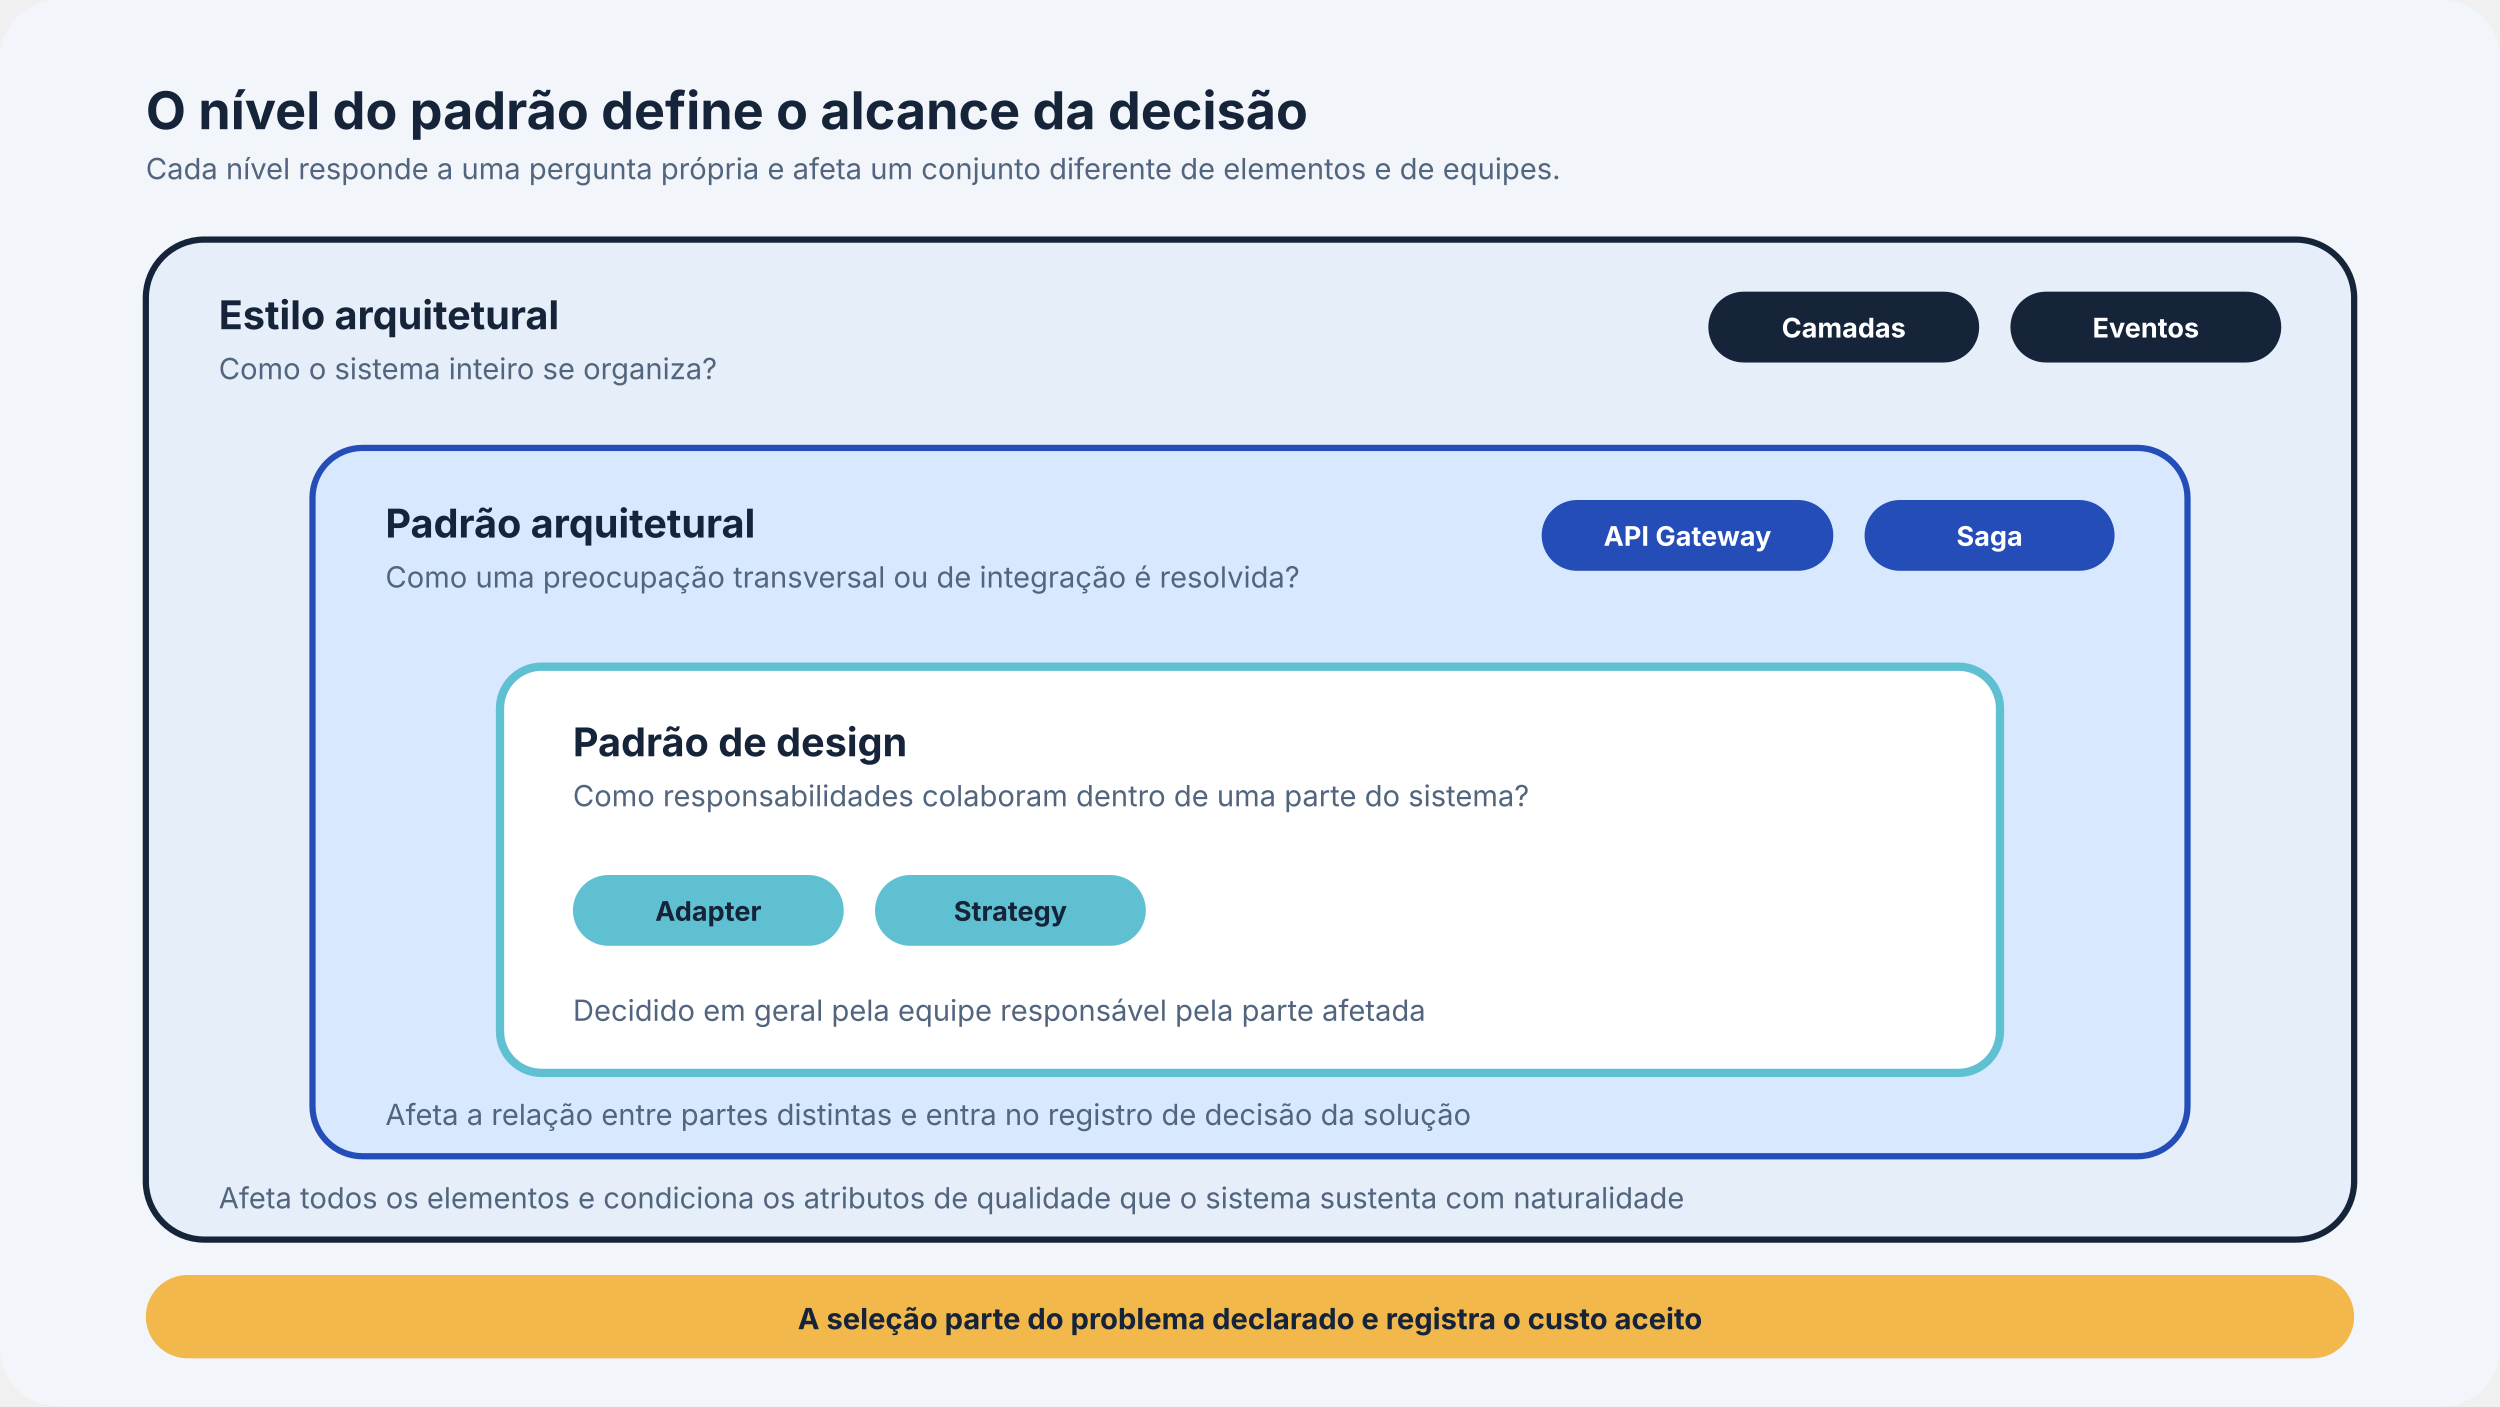
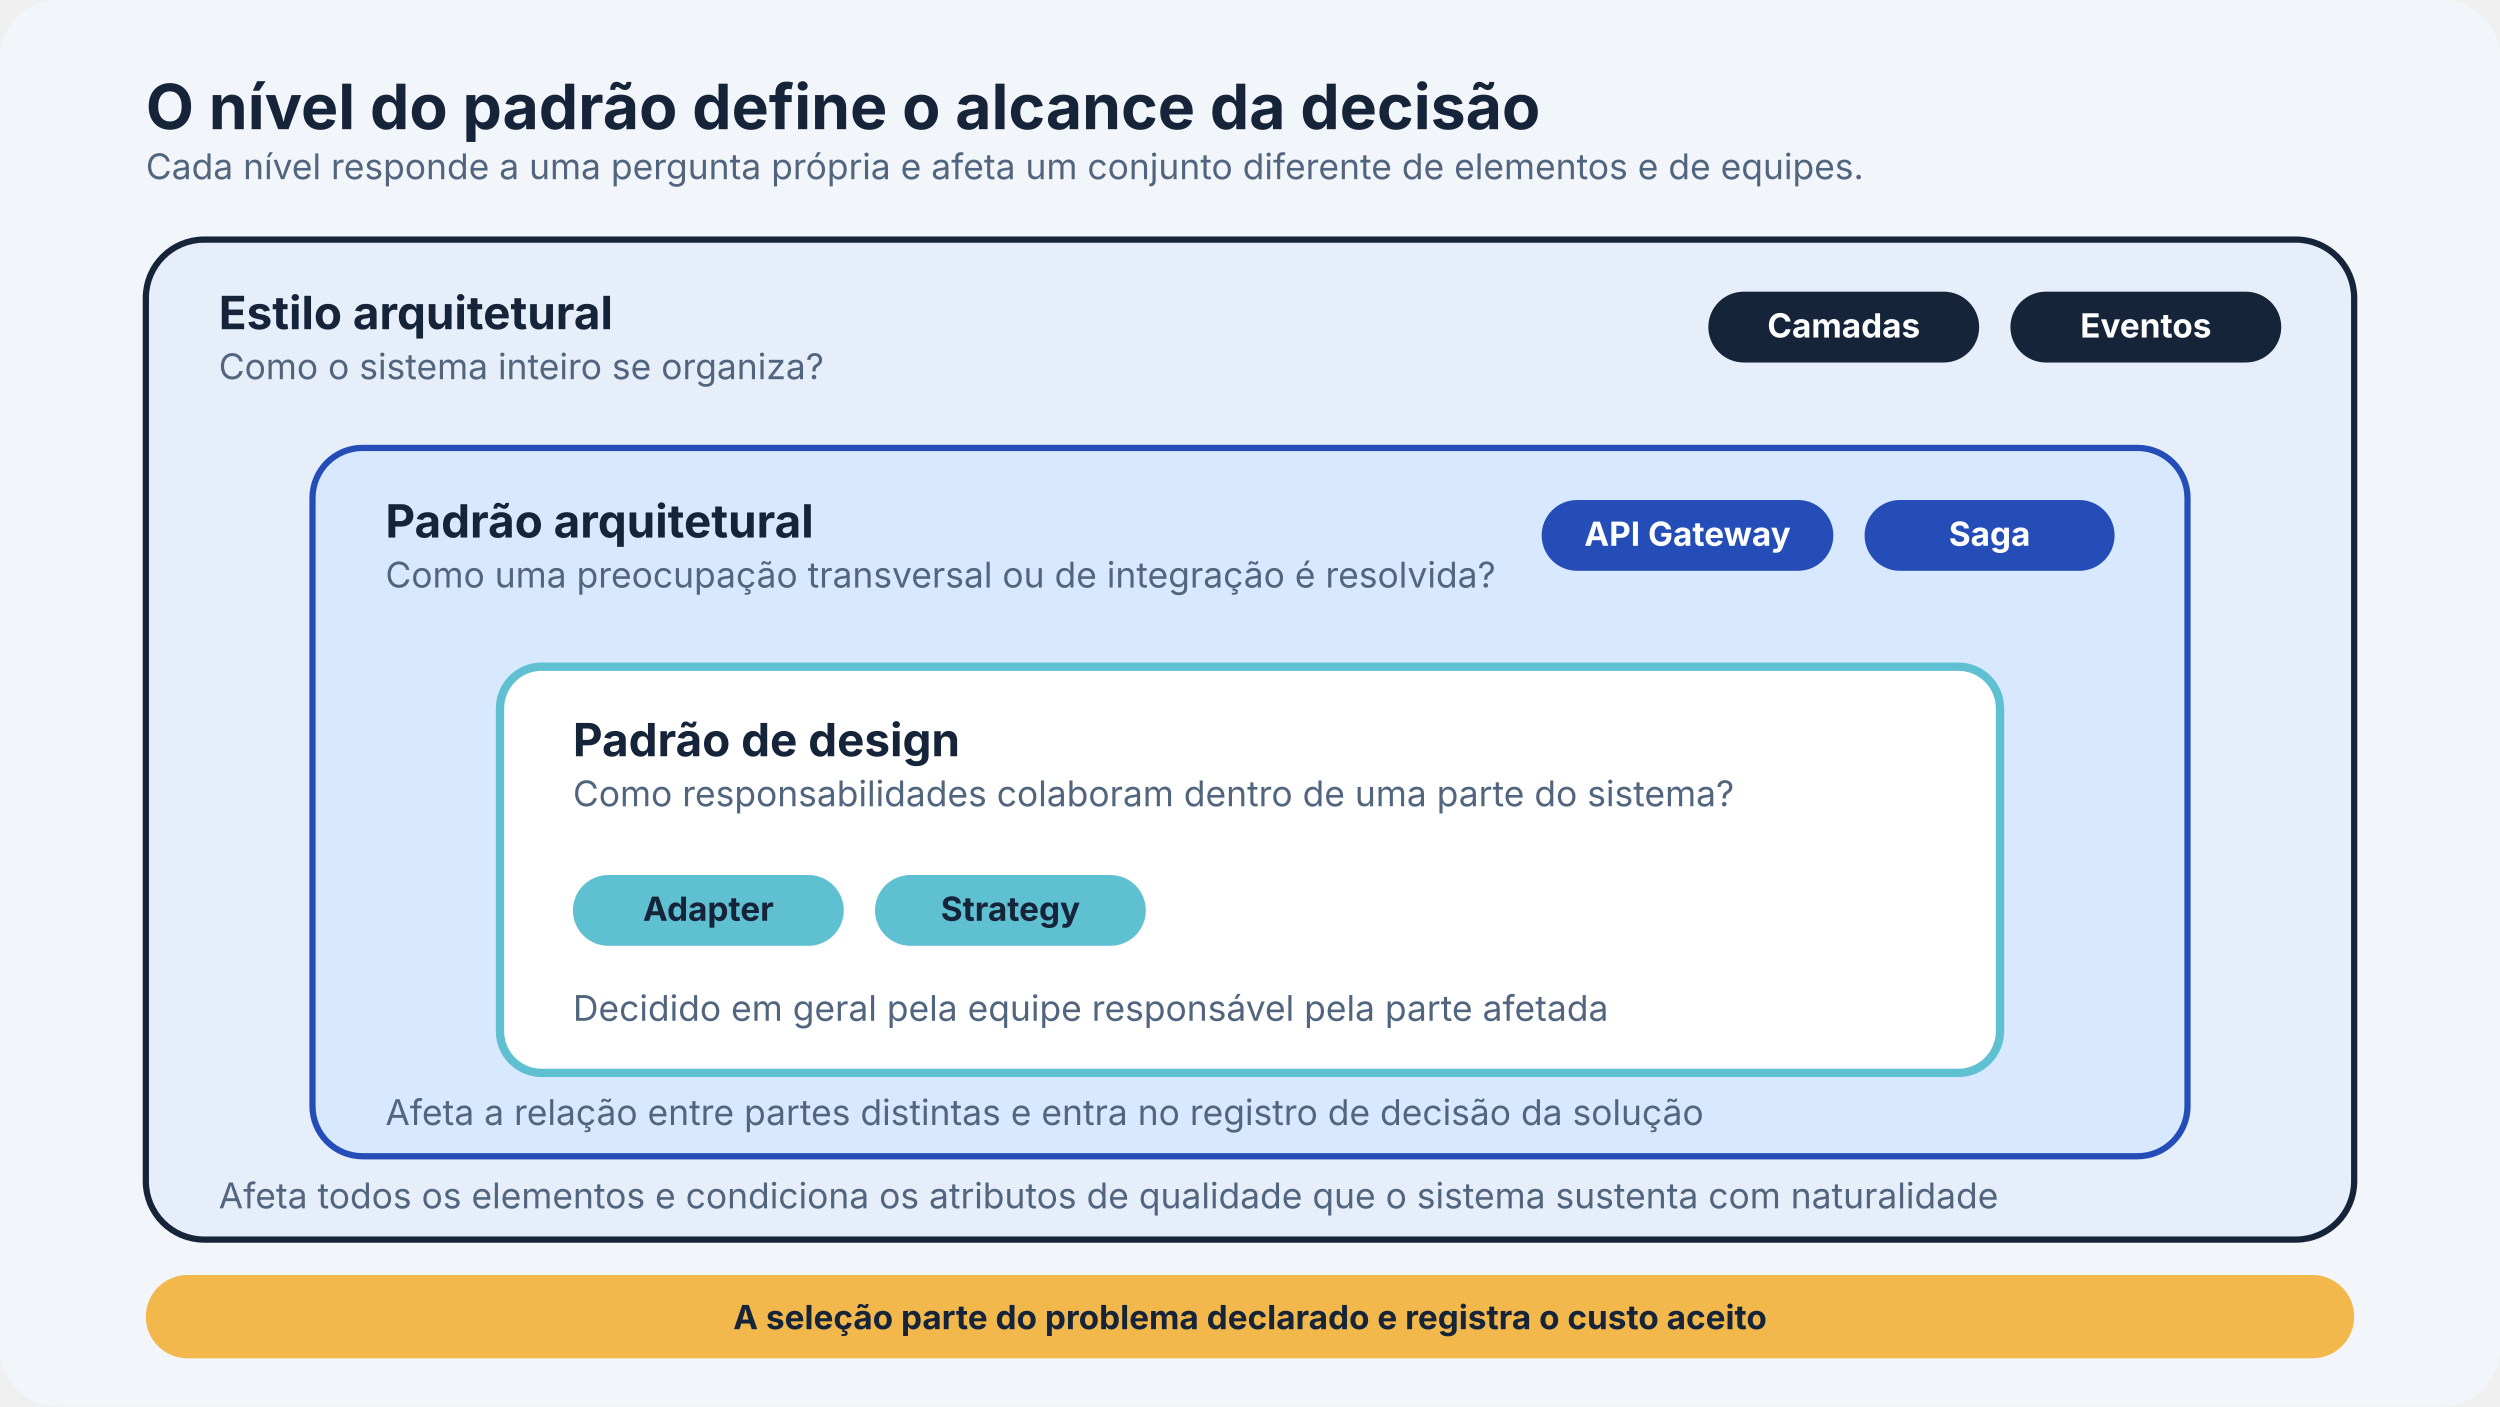
<svg xmlns="http://www.w3.org/2000/svg" viewBox="0 0 1200 675" role="img" aria-labelledby="title desc">
  <defs>
-     <style>text{font-family:-apple-system,BlinkMacSystemFont,'Segoe UI',sans-serif;fill:#16243A}.h{font-size:25px;font-weight:700}.t{font-size:19px;font-weight:700}.q{font-size:14px;fill:#52657E}.e{font-size:13px;font-weight:700}</style>
+     <style>text{font-family:-apple-system,BlinkMacSystemFont,'Segoe UI',sans-serif;fill:#16243A}.h{font-size:30px;font-weight:700}.t{font-size:22px;font-weight:700}.q{font-size:17px;fill:#52657E}.e{font-size:16px;font-weight:700}</style>
  </defs>
  <rect width="1200" height="675" rx="28" fill="#F2F6FB" />
  <text x="70" y="62" class="h">O nível do padrão define o alcance da decisão</text>
  <text x="70" y="86" class="q">Cada nível responde a uma pergunta própria e afeta um conjunto diferente de elementos e de equipes.</text>
  <rect x="70" y="115" width="1060" height="480" rx="28" fill="#E6EEF9" stroke="#16243A" stroke-width="3" />
  <text x="105" y="158" class="t">Estilo arquitetural</text>
  <text x="105" y="182" class="q">Como o sistema inteiro se organiza?</text>
  <rect x="820" y="140" width="130" height="34" rx="17" fill="#16243A" />
  <text x="885" y="162" text-anchor="middle" class="e" style="fill:white">Camadas</text>
  <rect x="965" y="140" width="130" height="34" rx="17" fill="#16243A" />
  <text x="1030" y="162" text-anchor="middle" class="e" style="fill:white">Eventos</text>
  <rect x="150" y="215" width="900" height="340" rx="24" fill="#D8E9FF" stroke="#254DB8" stroke-width="3" />
  <text x="185" y="258" class="t">Padrão arquitetural</text>
  <text x="185" y="282" class="q">Como uma preocupação transversal ou de integração é resolvida?</text>
  <rect x="740" y="240" width="140" height="34" rx="17" fill="#254DB8" />
  <text x="810" y="262" text-anchor="middle" class="e" style="fill:white">API Gateway</text>
  <rect x="895" y="240" width="120" height="34" rx="17" fill="#254DB8" />
  <text x="955" y="262" text-anchor="middle" class="e" style="fill:white">Saga</text>
  <rect x="240" y="320" width="720" height="195" rx="20" fill="white" stroke="#5FC0D1" stroke-width="4" />
  <text x="275" y="363" class="t">Padrão de design</text>
  <text x="275" y="387" class="q">Como responsabilidades colaboram dentro de uma parte do sistema?</text>
  <rect x="275" y="420" width="130" height="34" rx="17" fill="#5FC0D1" />
  <text x="340" y="442" text-anchor="middle" class="e">Adapter</text>
  <rect x="420" y="420" width="130" height="34" rx="17" fill="#5FC0D1" />
  <text x="485" y="442" text-anchor="middle" class="e">Strategy</text>
  <text x="275" y="490" class="q">Decidido em geral pela equipe responsável pela parte afetada</text>
  <text x="185" y="540" class="q">Afeta a relação entre partes distintas e entra no registro de decisão da solução</text>
  <text x="105" y="580" class="q">Afeta todos os elementos e condiciona os atributos de qualidade que o sistema sustenta com naturalidade</text>
  <rect x="70" y="612" width="1060" height="40" rx="20" fill="#F2B84B" />
-   <text x="600" y="638" text-anchor="middle" style="font-size:14px;font-weight:700">A seleção parte do problema declarado e registra o custo aceito</text>
+   <text x="600" y="638" text-anchor="middle" style="font-size:16px;font-weight:700">A seleção parte do problema declarado e registra o custo aceito</text>
</svg>
